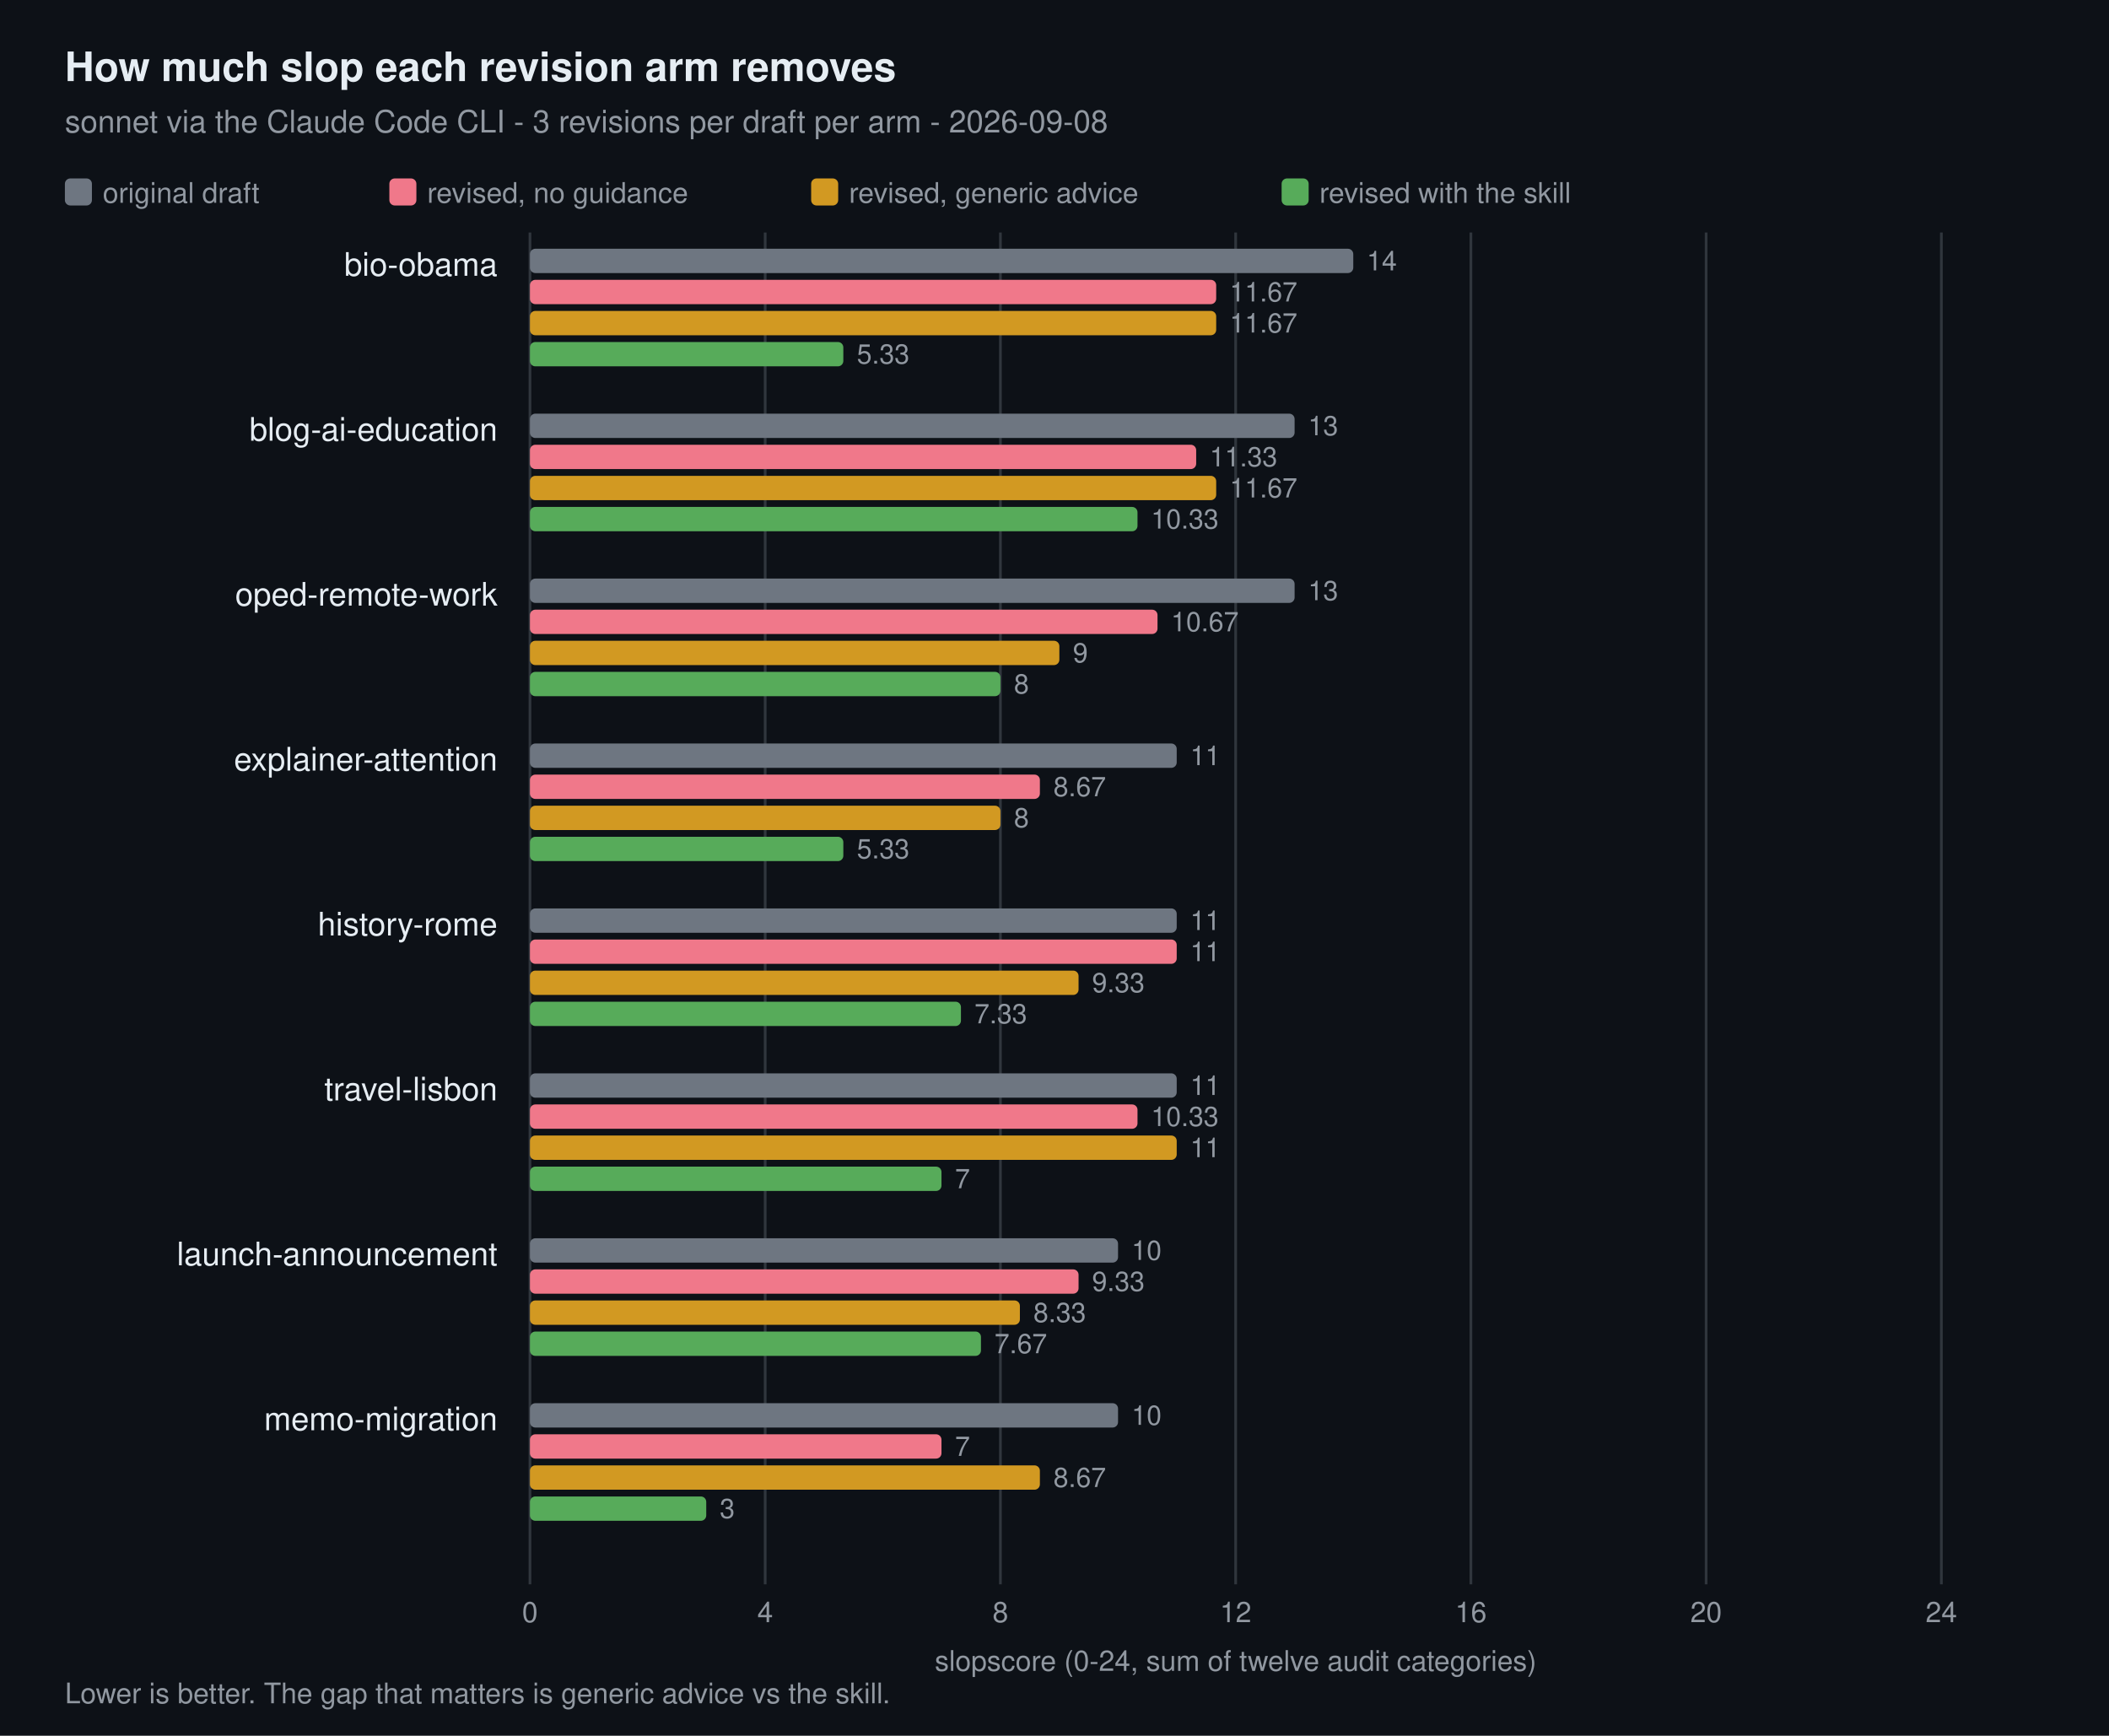
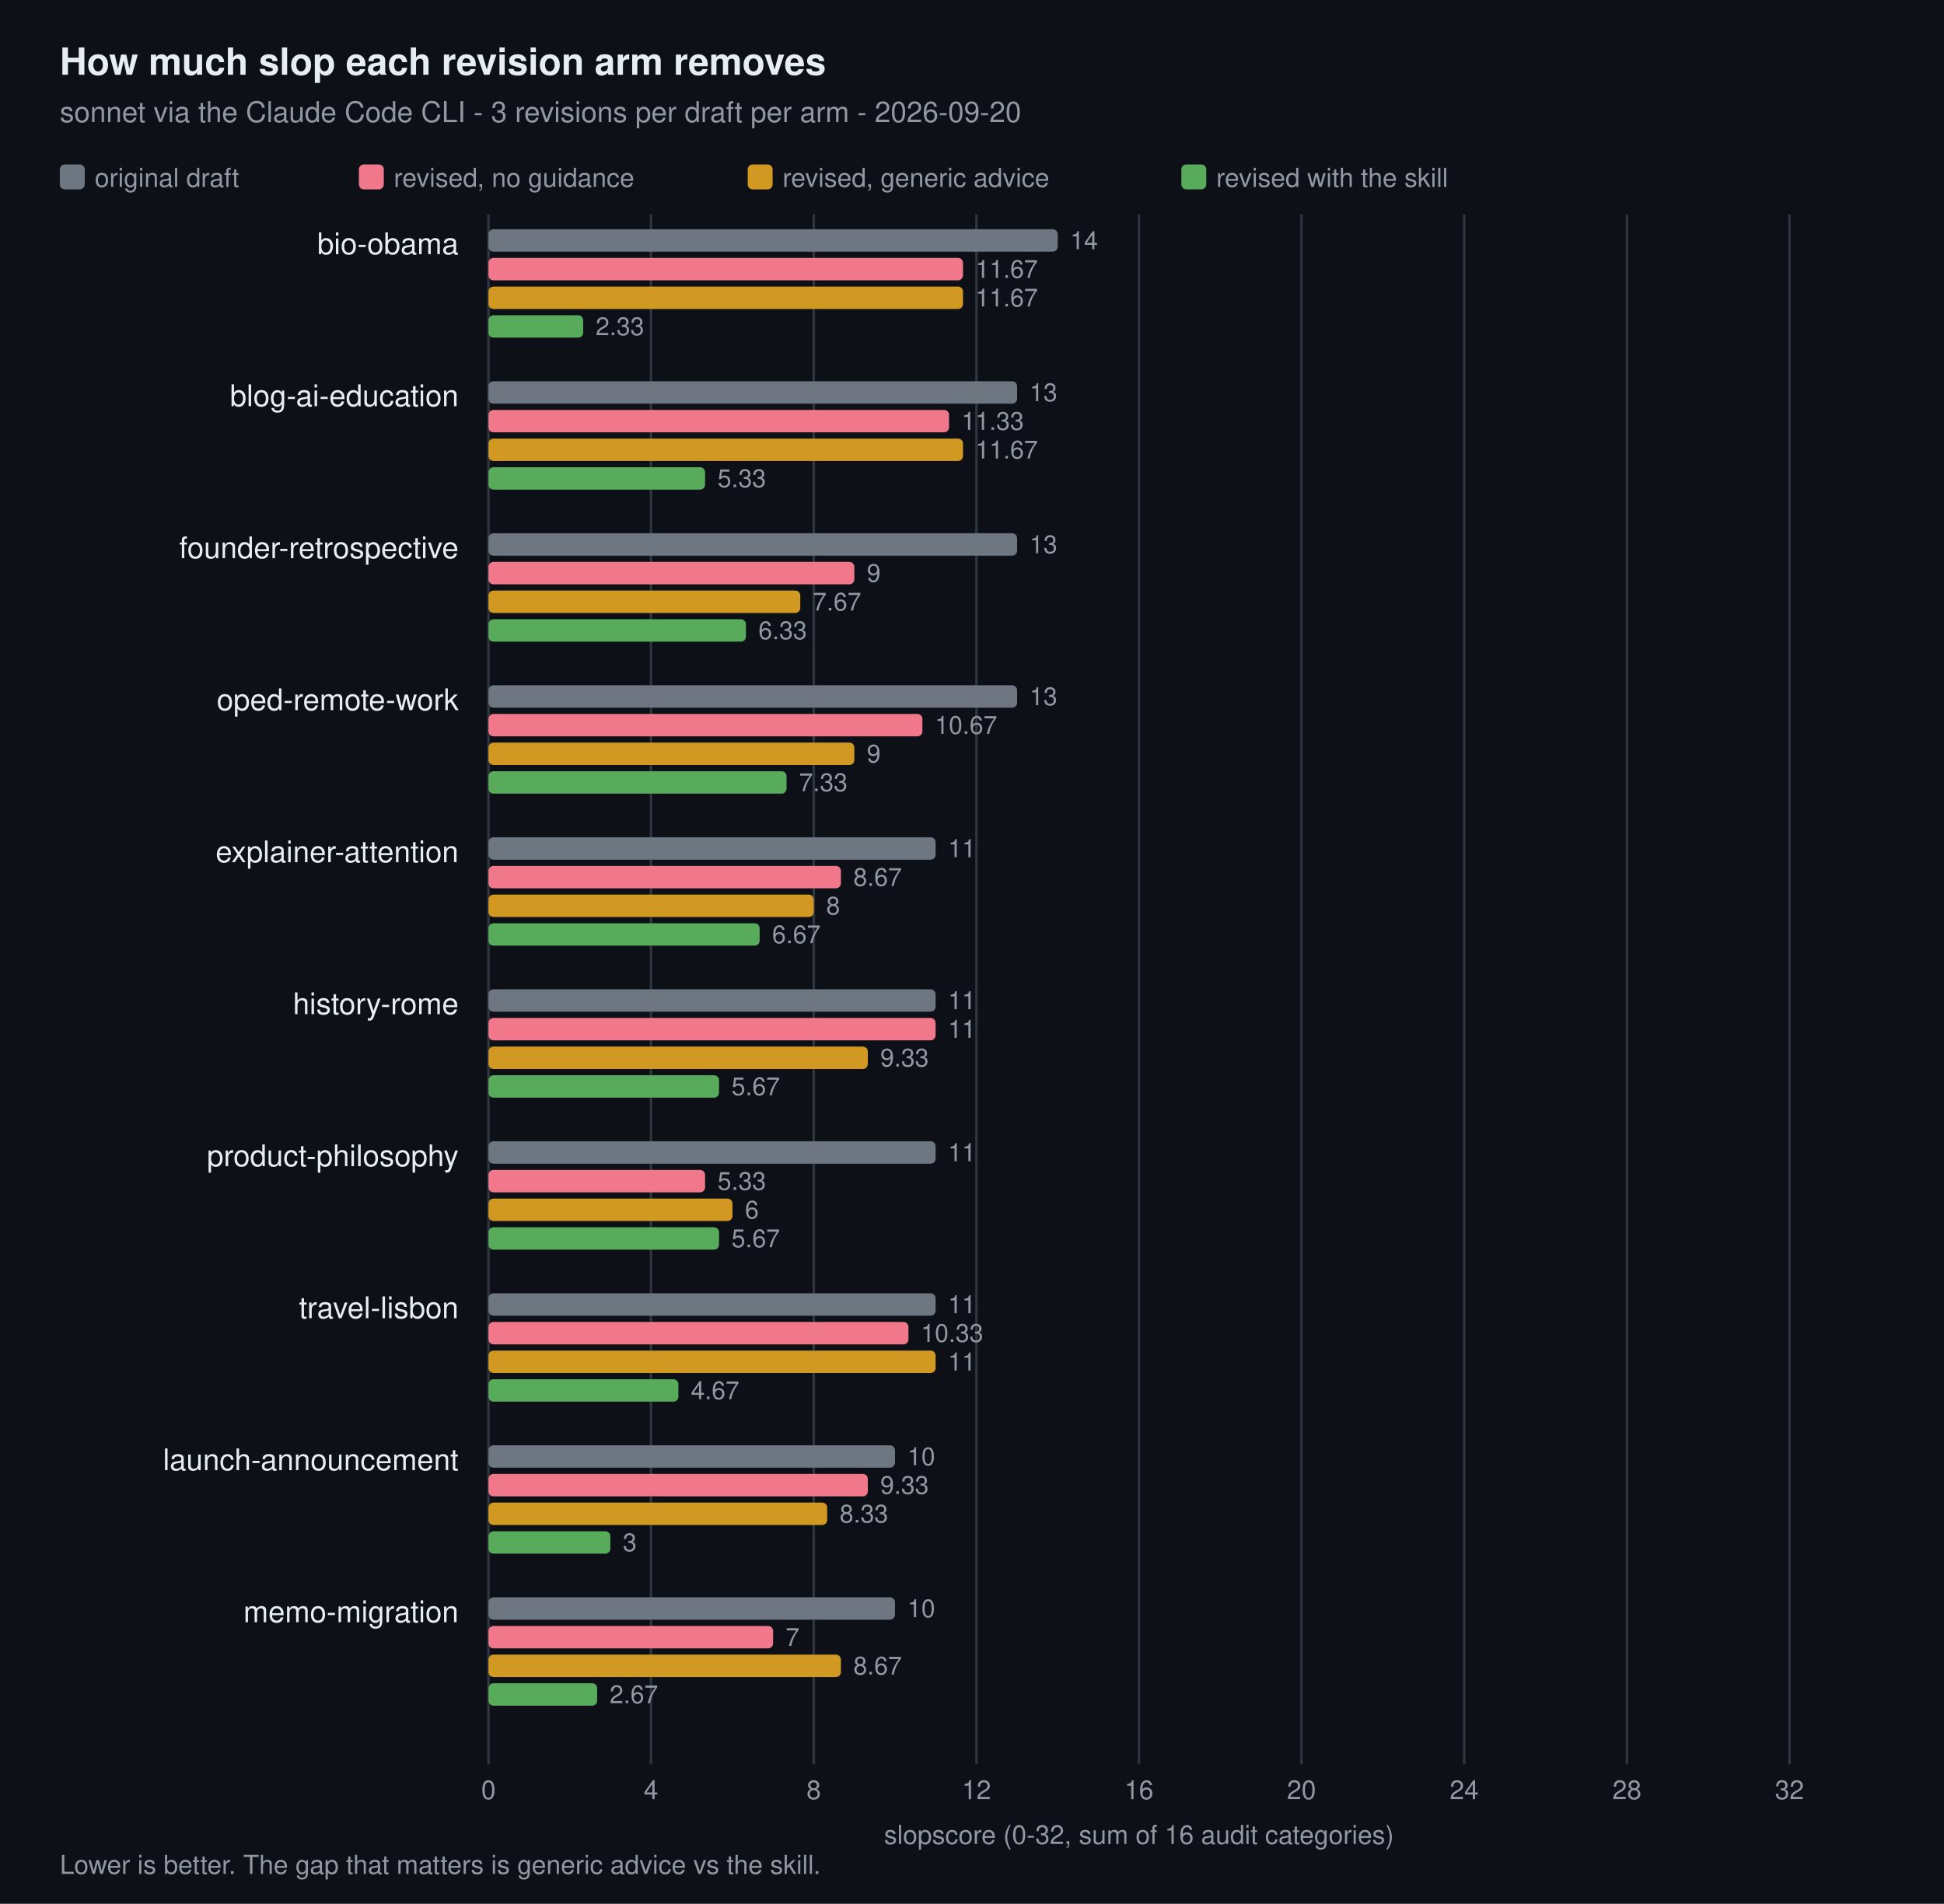
- <svg xmlns="http://www.w3.org/2000/svg" width="780" height="642" viewBox="0 0 780 642" role="img" aria-label="How much slop each revision arm removes">
+ <svg xmlns="http://www.w3.org/2000/svg" width="780" height="764" viewBox="0 0 780 764" role="img" aria-label="How much slop each revision arm removes">
  <style>text{font-family:-apple-system,BlinkMacSystemFont,'Segoe UI',Helvetica,Arial,sans-serif}.t{font-size:15px;font-weight:600}.s{font-size:11.5px}.l{font-size:12px}.n{font-size:10px}.a{font-size:10.5px}</style>
-   <rect width="780" height="642" fill="#0d1117" />
+   <rect width="780" height="764" fill="#0d1117" />
  <text class="t" x="24" y="30" fill="#e6edf3">How much slop each revision arm removes</text>
-   <text class="s" x="24" y="49" fill="#9198a1">sonnet via the Claude Code CLI - 3 revisions per draft per arm - 2026-09-08</text>
+   <text class="s" x="24" y="49" fill="#9198a1">sonnet via the Claude Code CLI - 3 revisions per draft per arm - 2026-09-20</text>
  <rect x="24" y="66" width="10" height="10" rx="2" fill="#6e7681" />
  <text class="a" x="38" y="75" fill="#9198a1">original draft</text>
  <rect x="144" y="66" width="10" height="10" rx="2" fill="#f0788a" />
  <text class="a" x="158" y="75" fill="#9198a1">revised, no guidance</text>
  <rect x="300" y="66" width="10" height="10" rx="2" fill="#d29922" />
  <text class="a" x="314" y="75" fill="#9198a1">revised, generic advice</text>
  <rect x="474" y="66" width="10" height="10" rx="2" fill="#57ab5a" />
  <text class="a" x="488" y="75" fill="#9198a1">revised with the skill</text>
-   <line x1="196.0" y1="86" x2="196.0" y2="586" stroke="#30363d" stroke-width="1" />
-   <text class="a" x="196.0" y="600" text-anchor="middle" fill="#9198a1">0</text>
-   <line x1="283.0" y1="86" x2="283.0" y2="586" stroke="#30363d" stroke-width="1" />
-   <text class="a" x="283.0" y="600" text-anchor="middle" fill="#9198a1">4</text>
-   <line x1="370.0" y1="86" x2="370.0" y2="586" stroke="#30363d" stroke-width="1" />
-   <text class="a" x="370.0" y="600" text-anchor="middle" fill="#9198a1">8</text>
-   <line x1="457.0" y1="86" x2="457.0" y2="586" stroke="#30363d" stroke-width="1" />
-   <text class="a" x="457.0" y="600" text-anchor="middle" fill="#9198a1">12</text>
-   <line x1="544.0" y1="86" x2="544.0" y2="586" stroke="#30363d" stroke-width="1" />
-   <text class="a" x="544.0" y="600" text-anchor="middle" fill="#9198a1">16</text>
-   <line x1="631.0" y1="86" x2="631.0" y2="586" stroke="#30363d" stroke-width="1" />
-   <text class="a" x="631.0" y="600" text-anchor="middle" fill="#9198a1">20</text>
-   <line x1="718.0" y1="86" x2="718.0" y2="586" stroke="#30363d" stroke-width="1" />
-   <text class="a" x="718.0" y="600" text-anchor="middle" fill="#9198a1">24</text>
-   <text class="a" x="457.0" y="618" text-anchor="middle" fill="#9198a1">slopscore (0-24, sum of twelve audit categories)</text>
-   <text class="a" x="24" y="630" fill="#9198a1">Lower is better. The gap that matters is generic advice vs the skill.</text>
+   <line x1="196.0" y1="86" x2="196.0" y2="708" stroke="#30363d" stroke-width="1" />
+   <text class="a" x="196.0" y="722" text-anchor="middle" fill="#9198a1">0</text>
+   <line x1="261.2" y1="86" x2="261.2" y2="708" stroke="#30363d" stroke-width="1" />
+   <text class="a" x="261.2" y="722" text-anchor="middle" fill="#9198a1">4</text>
+   <line x1="326.5" y1="86" x2="326.5" y2="708" stroke="#30363d" stroke-width="1" />
+   <text class="a" x="326.5" y="722" text-anchor="middle" fill="#9198a1">8</text>
+   <line x1="391.8" y1="86" x2="391.8" y2="708" stroke="#30363d" stroke-width="1" />
+   <text class="a" x="391.8" y="722" text-anchor="middle" fill="#9198a1">12</text>
+   <line x1="457.0" y1="86" x2="457.0" y2="708" stroke="#30363d" stroke-width="1" />
+   <text class="a" x="457.0" y="722" text-anchor="middle" fill="#9198a1">16</text>
+   <line x1="522.2" y1="86" x2="522.2" y2="708" stroke="#30363d" stroke-width="1" />
+   <text class="a" x="522.2" y="722" text-anchor="middle" fill="#9198a1">20</text>
+   <line x1="587.5" y1="86" x2="587.5" y2="708" stroke="#30363d" stroke-width="1" />
+   <text class="a" x="587.5" y="722" text-anchor="middle" fill="#9198a1">24</text>
+   <line x1="652.8" y1="86" x2="652.8" y2="708" stroke="#30363d" stroke-width="1" />
+   <text class="a" x="652.8" y="722" text-anchor="middle" fill="#9198a1">28</text>
+   <line x1="718.0" y1="86" x2="718.0" y2="708" stroke="#30363d" stroke-width="1" />
+   <text class="a" x="718.0" y="722" text-anchor="middle" fill="#9198a1">32</text>
+   <text class="a" x="457.0" y="740" text-anchor="middle" fill="#9198a1">slopscore (0-32, sum of 16 audit categories)</text>
+   <text class="a" x="24" y="752" fill="#9198a1">Lower is better. The gap that matters is generic advice vs the skill.</text>
  <text class="l" x="184" y="102.0" text-anchor="end" fill="#e6edf3">bio-obama</text>
-   <rect x="196" y="92.0" width="304.5" height="9" rx="2" fill="#6e7681" />
-   <text class="n" x="505.5" y="100.0" fill="#9198a1">14</text>
-   <rect x="196" y="103.5" width="253.8" height="9" rx="2" fill="#f0788a" />
-   <text class="n" x="454.8" y="111.5" fill="#9198a1">11.67</text>
-   <rect x="196" y="115.0" width="253.8" height="9" rx="2" fill="#d29922" />
-   <text class="n" x="454.8" y="123.0" fill="#9198a1">11.67</text>
-   <rect x="196" y="126.5" width="115.9" height="9" rx="2" fill="#57ab5a" />
-   <text class="n" x="316.9" y="134.5" fill="#9198a1">5.33</text>
+   <rect x="196" y="92.0" width="228.4" height="9" rx="2" fill="#6e7681" />
+   <text class="n" x="429.4" y="100.0" fill="#9198a1">14</text>
+   <rect x="196" y="103.5" width="190.4" height="9" rx="2" fill="#f0788a" />
+   <text class="n" x="391.4" y="111.5" fill="#9198a1">11.67</text>
+   <rect x="196" y="115.0" width="190.4" height="9" rx="2" fill="#d29922" />
+   <text class="n" x="391.4" y="123.0" fill="#9198a1">11.67</text>
+   <rect x="196" y="126.5" width="38.0" height="9" rx="2" fill="#57ab5a" />
+   <text class="n" x="239.0" y="134.5" fill="#9198a1">2.33</text>
  <text class="l" x="184" y="163.0" text-anchor="end" fill="#e6edf3">blog-ai-education</text>
-   <rect x="196" y="153.0" width="282.8" height="9" rx="2" fill="#6e7681" />
-   <text class="n" x="483.8" y="161.0" fill="#9198a1">13</text>
-   <rect x="196" y="164.5" width="246.4" height="9" rx="2" fill="#f0788a" />
-   <text class="n" x="447.4" y="172.5" fill="#9198a1">11.33</text>
-   <rect x="196" y="176.0" width="253.8" height="9" rx="2" fill="#d29922" />
-   <text class="n" x="454.8" y="184.0" fill="#9198a1">11.67</text>
-   <rect x="196" y="187.5" width="224.7" height="9" rx="2" fill="#57ab5a" />
-   <text class="n" x="425.7" y="195.5" fill="#9198a1">10.33</text>
-   <text class="l" x="184" y="224.0" text-anchor="end" fill="#e6edf3">oped-remote-work</text>
-   <rect x="196" y="214.0" width="282.8" height="9" rx="2" fill="#6e7681" />
-   <text class="n" x="483.8" y="222.0" fill="#9198a1">13</text>
-   <rect x="196" y="225.5" width="232.1" height="9" rx="2" fill="#f0788a" />
-   <text class="n" x="433.1" y="233.5" fill="#9198a1">10.67</text>
-   <rect x="196" y="237.0" width="195.8" height="9" rx="2" fill="#d29922" />
-   <text class="n" x="396.8" y="245.0" fill="#9198a1">9</text>
-   <rect x="196" y="248.5" width="174.0" height="9" rx="2" fill="#57ab5a" />
-   <text class="n" x="375.0" y="256.5" fill="#9198a1">8</text>
-   <text class="l" x="184" y="285.0" text-anchor="end" fill="#e6edf3">explainer-attention</text>
-   <rect x="196" y="275.0" width="239.2" height="9" rx="2" fill="#6e7681" />
-   <text class="n" x="440.2" y="283.0" fill="#9198a1">11</text>
-   <rect x="196" y="286.5" width="188.6" height="9" rx="2" fill="#f0788a" />
-   <text class="n" x="389.6" y="294.5" fill="#9198a1">8.67</text>
-   <rect x="196" y="298.0" width="174.0" height="9" rx="2" fill="#d29922" />
-   <text class="n" x="375.0" y="306.0" fill="#9198a1">8</text>
-   <rect x="196" y="309.5" width="115.9" height="9" rx="2" fill="#57ab5a" />
-   <text class="n" x="316.9" y="317.5" fill="#9198a1">5.33</text>
-   <text class="l" x="184" y="346.0" text-anchor="end" fill="#e6edf3">history-rome</text>
-   <rect x="196" y="336.0" width="239.2" height="9" rx="2" fill="#6e7681" />
-   <text class="n" x="440.2" y="344.0" fill="#9198a1">11</text>
-   <rect x="196" y="347.5" width="239.2" height="9" rx="2" fill="#f0788a" />
-   <text class="n" x="440.2" y="355.5" fill="#9198a1">11</text>
-   <rect x="196" y="359.0" width="202.9" height="9" rx="2" fill="#d29922" />
-   <text class="n" x="403.9" y="367.0" fill="#9198a1">9.33</text>
-   <rect x="196" y="370.5" width="159.4" height="9" rx="2" fill="#57ab5a" />
-   <text class="n" x="360.4" y="378.5" fill="#9198a1">7.33</text>
-   <text class="l" x="184" y="407.0" text-anchor="end" fill="#e6edf3">travel-lisbon</text>
-   <rect x="196" y="397.0" width="239.2" height="9" rx="2" fill="#6e7681" />
-   <text class="n" x="440.2" y="405.0" fill="#9198a1">11</text>
-   <rect x="196" y="408.5" width="224.7" height="9" rx="2" fill="#f0788a" />
-   <text class="n" x="425.7" y="416.5" fill="#9198a1">10.33</text>
-   <rect x="196" y="420.0" width="239.2" height="9" rx="2" fill="#d29922" />
-   <text class="n" x="440.2" y="428.0" fill="#9198a1">11</text>
-   <rect x="196" y="431.5" width="152.2" height="9" rx="2" fill="#57ab5a" />
-   <text class="n" x="353.2" y="439.5" fill="#9198a1">7</text>
-   <text class="l" x="184" y="468.0" text-anchor="end" fill="#e6edf3">launch-announcement</text>
-   <rect x="196" y="458.0" width="217.5" height="9" rx="2" fill="#6e7681" />
-   <text class="n" x="418.5" y="466.0" fill="#9198a1">10</text>
-   <rect x="196" y="469.5" width="202.9" height="9" rx="2" fill="#f0788a" />
-   <text class="n" x="403.9" y="477.5" fill="#9198a1">9.33</text>
-   <rect x="196" y="481.0" width="181.2" height="9" rx="2" fill="#d29922" />
-   <text class="n" x="382.2" y="489.0" fill="#9198a1">8.33</text>
-   <rect x="196" y="492.5" width="166.8" height="9" rx="2" fill="#57ab5a" />
-   <text class="n" x="367.8" y="500.5" fill="#9198a1">7.67</text>
-   <text class="l" x="184" y="529.0" text-anchor="end" fill="#e6edf3">memo-migration</text>
-   <rect x="196" y="519.0" width="217.5" height="9" rx="2" fill="#6e7681" />
-   <text class="n" x="418.5" y="527.0" fill="#9198a1">10</text>
-   <rect x="196" y="530.5" width="152.2" height="9" rx="2" fill="#f0788a" />
-   <text class="n" x="353.2" y="538.5" fill="#9198a1">7</text>
-   <rect x="196" y="542.0" width="188.6" height="9" rx="2" fill="#d29922" />
-   <text class="n" x="389.6" y="550.0" fill="#9198a1">8.67</text>
-   <rect x="196" y="553.5" width="65.2" height="9" rx="2" fill="#57ab5a" />
-   <text class="n" x="266.2" y="561.5" fill="#9198a1">3</text>
+   <rect x="196" y="153.0" width="212.1" height="9" rx="2" fill="#6e7681" />
+   <text class="n" x="413.1" y="161.0" fill="#9198a1">13</text>
+   <rect x="196" y="164.5" width="184.8" height="9" rx="2" fill="#f0788a" />
+   <text class="n" x="385.8" y="172.5" fill="#9198a1">11.33</text>
+   <rect x="196" y="176.0" width="190.4" height="9" rx="2" fill="#d29922" />
+   <text class="n" x="391.4" y="184.0" fill="#9198a1">11.67</text>
+   <rect x="196" y="187.5" width="86.9" height="9" rx="2" fill="#57ab5a" />
+   <text class="n" x="287.9" y="195.5" fill="#9198a1">5.33</text>
+   <text class="l" x="184" y="224.0" text-anchor="end" fill="#e6edf3">founder-retrospective</text>
+   <rect x="196" y="214.0" width="212.1" height="9" rx="2" fill="#6e7681" />
+   <text class="n" x="413.1" y="222.0" fill="#9198a1">13</text>
+   <rect x="196" y="225.5" width="146.8" height="9" rx="2" fill="#f0788a" />
+   <text class="n" x="347.8" y="233.5" fill="#9198a1">9</text>
+   <rect x="196" y="237.0" width="125.1" height="9" rx="2" fill="#d29922" />
+   <text class="n" x="326.1" y="245.0" fill="#9198a1">7.67</text>
+   <rect x="196" y="248.5" width="103.3" height="9" rx="2" fill="#57ab5a" />
+   <text class="n" x="304.3" y="256.5" fill="#9198a1">6.33</text>
+   <text class="l" x="184" y="285.0" text-anchor="end" fill="#e6edf3">oped-remote-work</text>
+   <rect x="196" y="275.0" width="212.1" height="9" rx="2" fill="#6e7681" />
+   <text class="n" x="413.1" y="283.0" fill="#9198a1">13</text>
+   <rect x="196" y="286.5" width="174.1" height="9" rx="2" fill="#f0788a" />
+   <text class="n" x="375.1" y="294.5" fill="#9198a1">10.67</text>
+   <rect x="196" y="298.0" width="146.8" height="9" rx="2" fill="#d29922" />
+   <text class="n" x="347.8" y="306.0" fill="#9198a1">9</text>
+   <rect x="196" y="309.5" width="119.6" height="9" rx="2" fill="#57ab5a" />
+   <text class="n" x="320.6" y="317.5" fill="#9198a1">7.33</text>
+   <text class="l" x="184" y="346.0" text-anchor="end" fill="#e6edf3">explainer-attention</text>
+   <rect x="196" y="336.0" width="179.4" height="9" rx="2" fill="#6e7681" />
+   <text class="n" x="380.4" y="344.0" fill="#9198a1">11</text>
+   <rect x="196" y="347.5" width="141.4" height="9" rx="2" fill="#f0788a" />
+   <text class="n" x="342.4" y="355.5" fill="#9198a1">8.67</text>
+   <rect x="196" y="359.0" width="130.5" height="9" rx="2" fill="#d29922" />
+   <text class="n" x="331.5" y="367.0" fill="#9198a1">8</text>
+   <rect x="196" y="370.5" width="108.8" height="9" rx="2" fill="#57ab5a" />
+   <text class="n" x="309.8" y="378.5" fill="#9198a1">6.67</text>
+   <text class="l" x="184" y="407.0" text-anchor="end" fill="#e6edf3">history-rome</text>
+   <rect x="196" y="397.0" width="179.4" height="9" rx="2" fill="#6e7681" />
+   <text class="n" x="380.4" y="405.0" fill="#9198a1">11</text>
+   <rect x="196" y="408.5" width="179.4" height="9" rx="2" fill="#f0788a" />
+   <text class="n" x="380.4" y="416.5" fill="#9198a1">11</text>
+   <rect x="196" y="420.0" width="152.2" height="9" rx="2" fill="#d29922" />
+   <text class="n" x="353.2" y="428.0" fill="#9198a1">9.33</text>
+   <rect x="196" y="431.5" width="92.5" height="9" rx="2" fill="#57ab5a" />
+   <text class="n" x="293.5" y="439.5" fill="#9198a1">5.67</text>
+   <text class="l" x="184" y="468.0" text-anchor="end" fill="#e6edf3">product-philosophy</text>
+   <rect x="196" y="458.0" width="179.4" height="9" rx="2" fill="#6e7681" />
+   <text class="n" x="380.4" y="466.0" fill="#9198a1">11</text>
+   <rect x="196" y="469.5" width="86.9" height="9" rx="2" fill="#f0788a" />
+   <text class="n" x="287.9" y="477.5" fill="#9198a1">5.33</text>
+   <rect x="196" y="481.0" width="97.9" height="9" rx="2" fill="#d29922" />
+   <text class="n" x="298.9" y="489.0" fill="#9198a1">6</text>
+   <rect x="196" y="492.5" width="92.5" height="9" rx="2" fill="#57ab5a" />
+   <text class="n" x="293.5" y="500.5" fill="#9198a1">5.67</text>
+   <text class="l" x="184" y="529.0" text-anchor="end" fill="#e6edf3">travel-lisbon</text>
+   <rect x="196" y="519.0" width="179.4" height="9" rx="2" fill="#6e7681" />
+   <text class="n" x="380.4" y="527.0" fill="#9198a1">11</text>
+   <rect x="196" y="530.5" width="168.5" height="9" rx="2" fill="#f0788a" />
+   <text class="n" x="369.5" y="538.5" fill="#9198a1">10.33</text>
+   <rect x="196" y="542.0" width="179.4" height="9" rx="2" fill="#d29922" />
+   <text class="n" x="380.4" y="550.0" fill="#9198a1">11</text>
+   <rect x="196" y="553.5" width="76.2" height="9" rx="2" fill="#57ab5a" />
+   <text class="n" x="277.2" y="561.5" fill="#9198a1">4.67</text>
+   <text class="l" x="184" y="590.0" text-anchor="end" fill="#e6edf3">launch-announcement</text>
+   <rect x="196" y="580.0" width="163.1" height="9" rx="2" fill="#6e7681" />
+   <text class="n" x="364.1" y="588.0" fill="#9198a1">10</text>
+   <rect x="196" y="591.5" width="152.2" height="9" rx="2" fill="#f0788a" />
+   <text class="n" x="353.2" y="599.5" fill="#9198a1">9.33</text>
+   <rect x="196" y="603.0" width="135.9" height="9" rx="2" fill="#d29922" />
+   <text class="n" x="336.9" y="611.0" fill="#9198a1">8.33</text>
+   <rect x="196" y="614.5" width="48.9" height="9" rx="2" fill="#57ab5a" />
+   <text class="n" x="249.9" y="622.5" fill="#9198a1">3</text>
+   <text class="l" x="184" y="651.0" text-anchor="end" fill="#e6edf3">memo-migration</text>
+   <rect x="196" y="641.0" width="163.1" height="9" rx="2" fill="#6e7681" />
+   <text class="n" x="364.1" y="649.0" fill="#9198a1">10</text>
+   <rect x="196" y="652.5" width="114.2" height="9" rx="2" fill="#f0788a" />
+   <text class="n" x="315.2" y="660.5" fill="#9198a1">7</text>
+   <rect x="196" y="664.0" width="141.4" height="9" rx="2" fill="#d29922" />
+   <text class="n" x="342.4" y="672.0" fill="#9198a1">8.67</text>
+   <rect x="196" y="675.5" width="43.6" height="9" rx="2" fill="#57ab5a" />
+   <text class="n" x="244.6" y="683.5" fill="#9198a1">2.67</text>
</svg>
